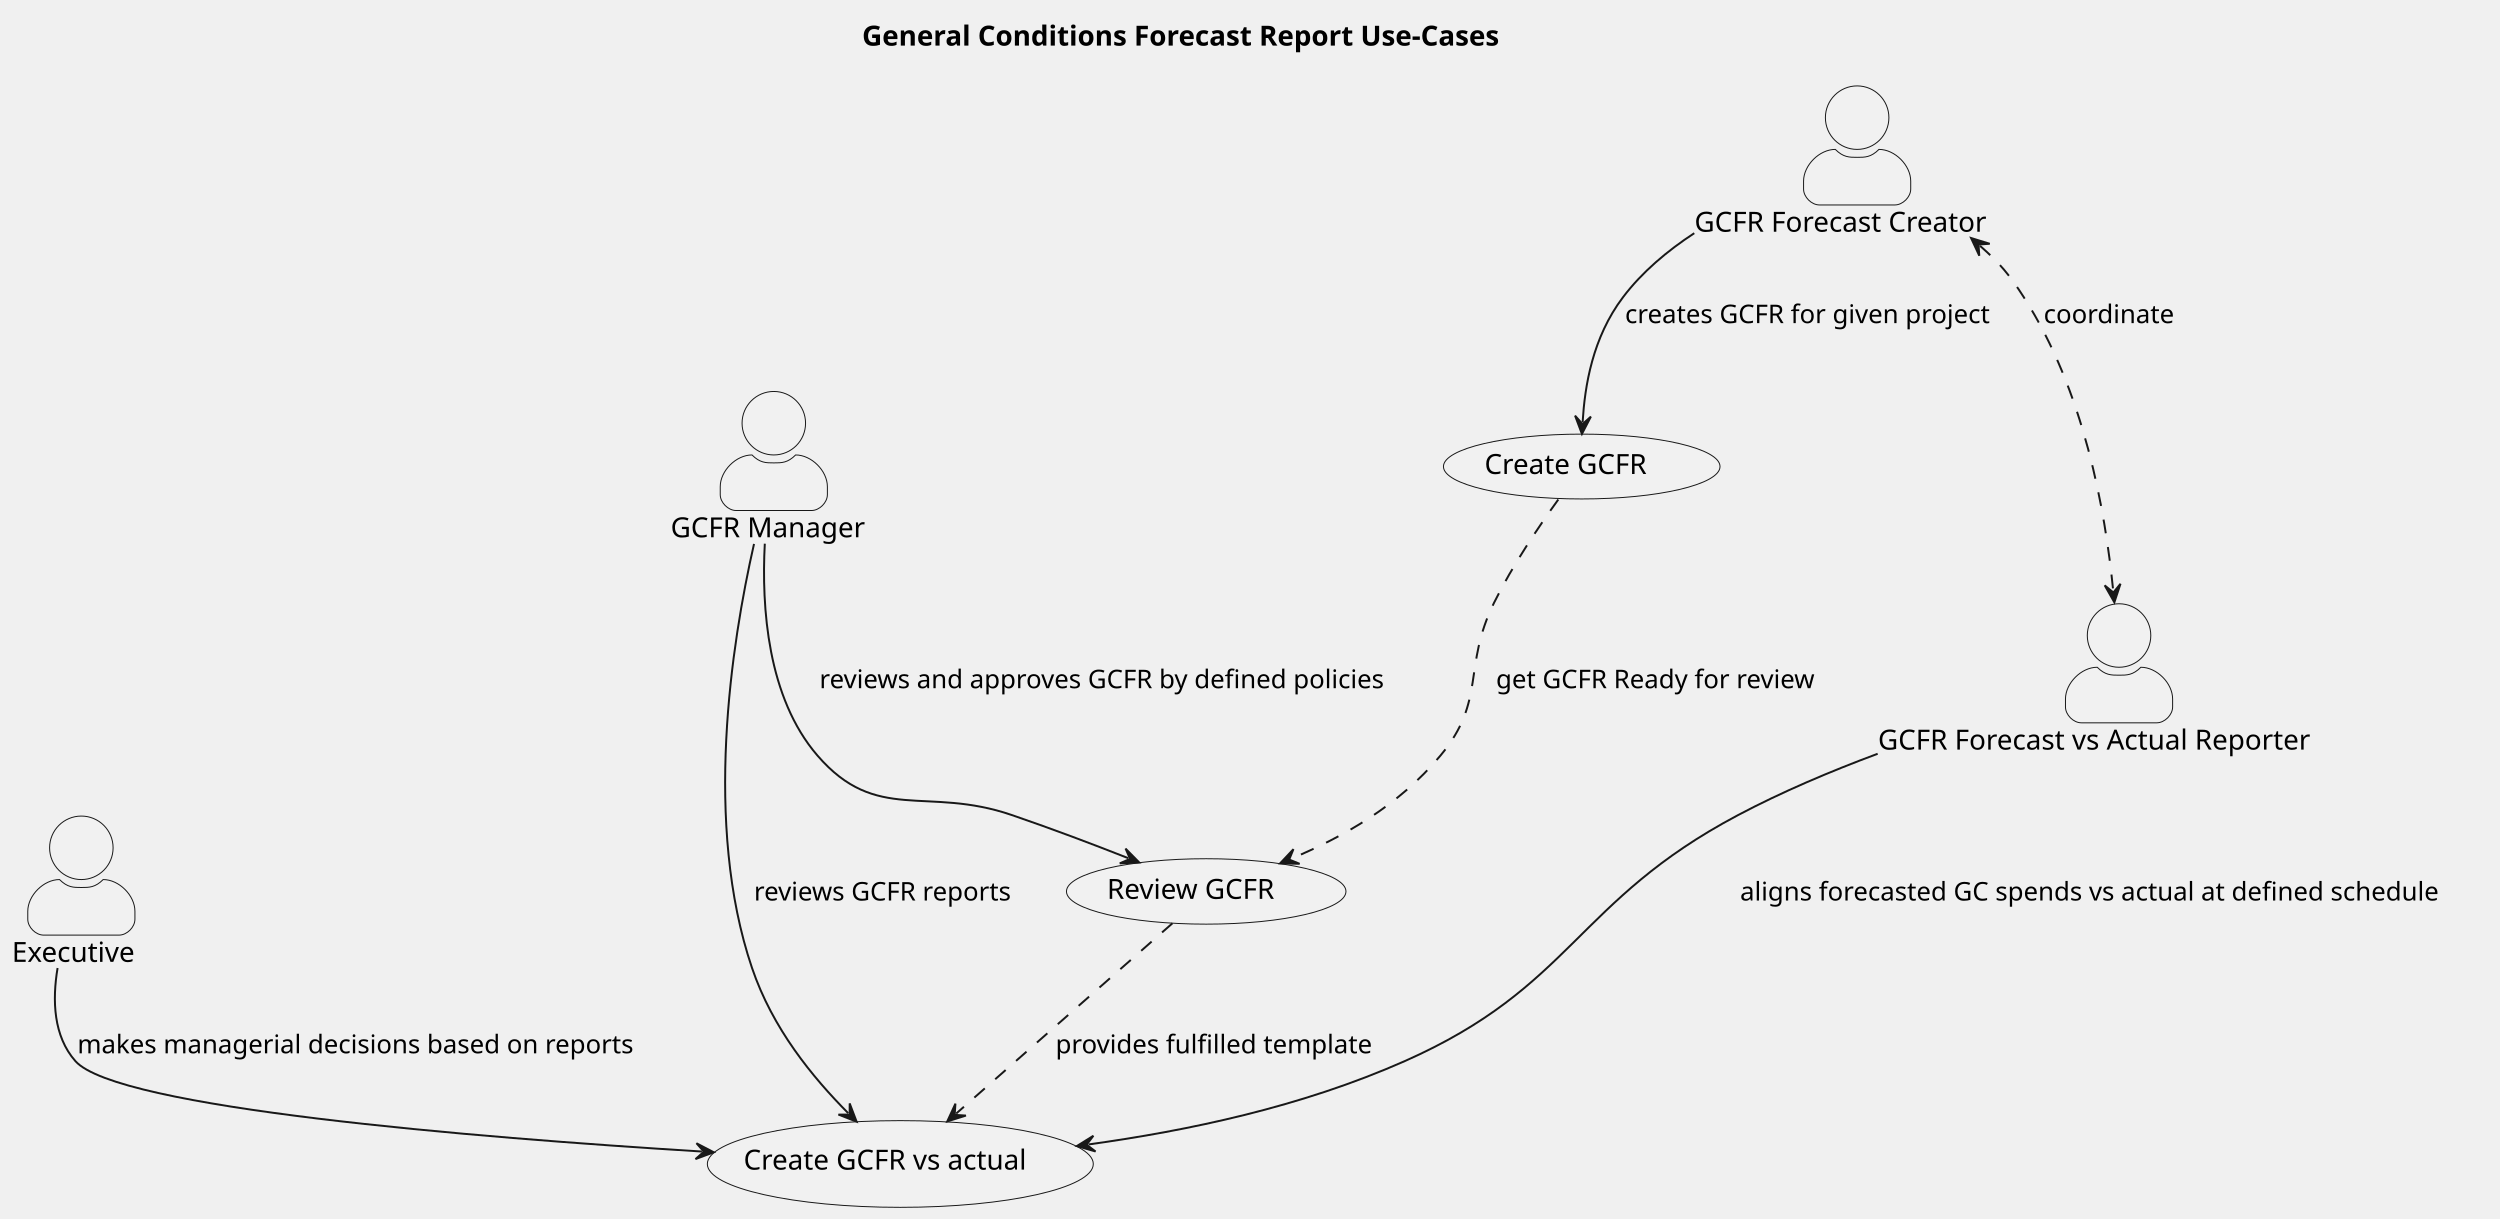
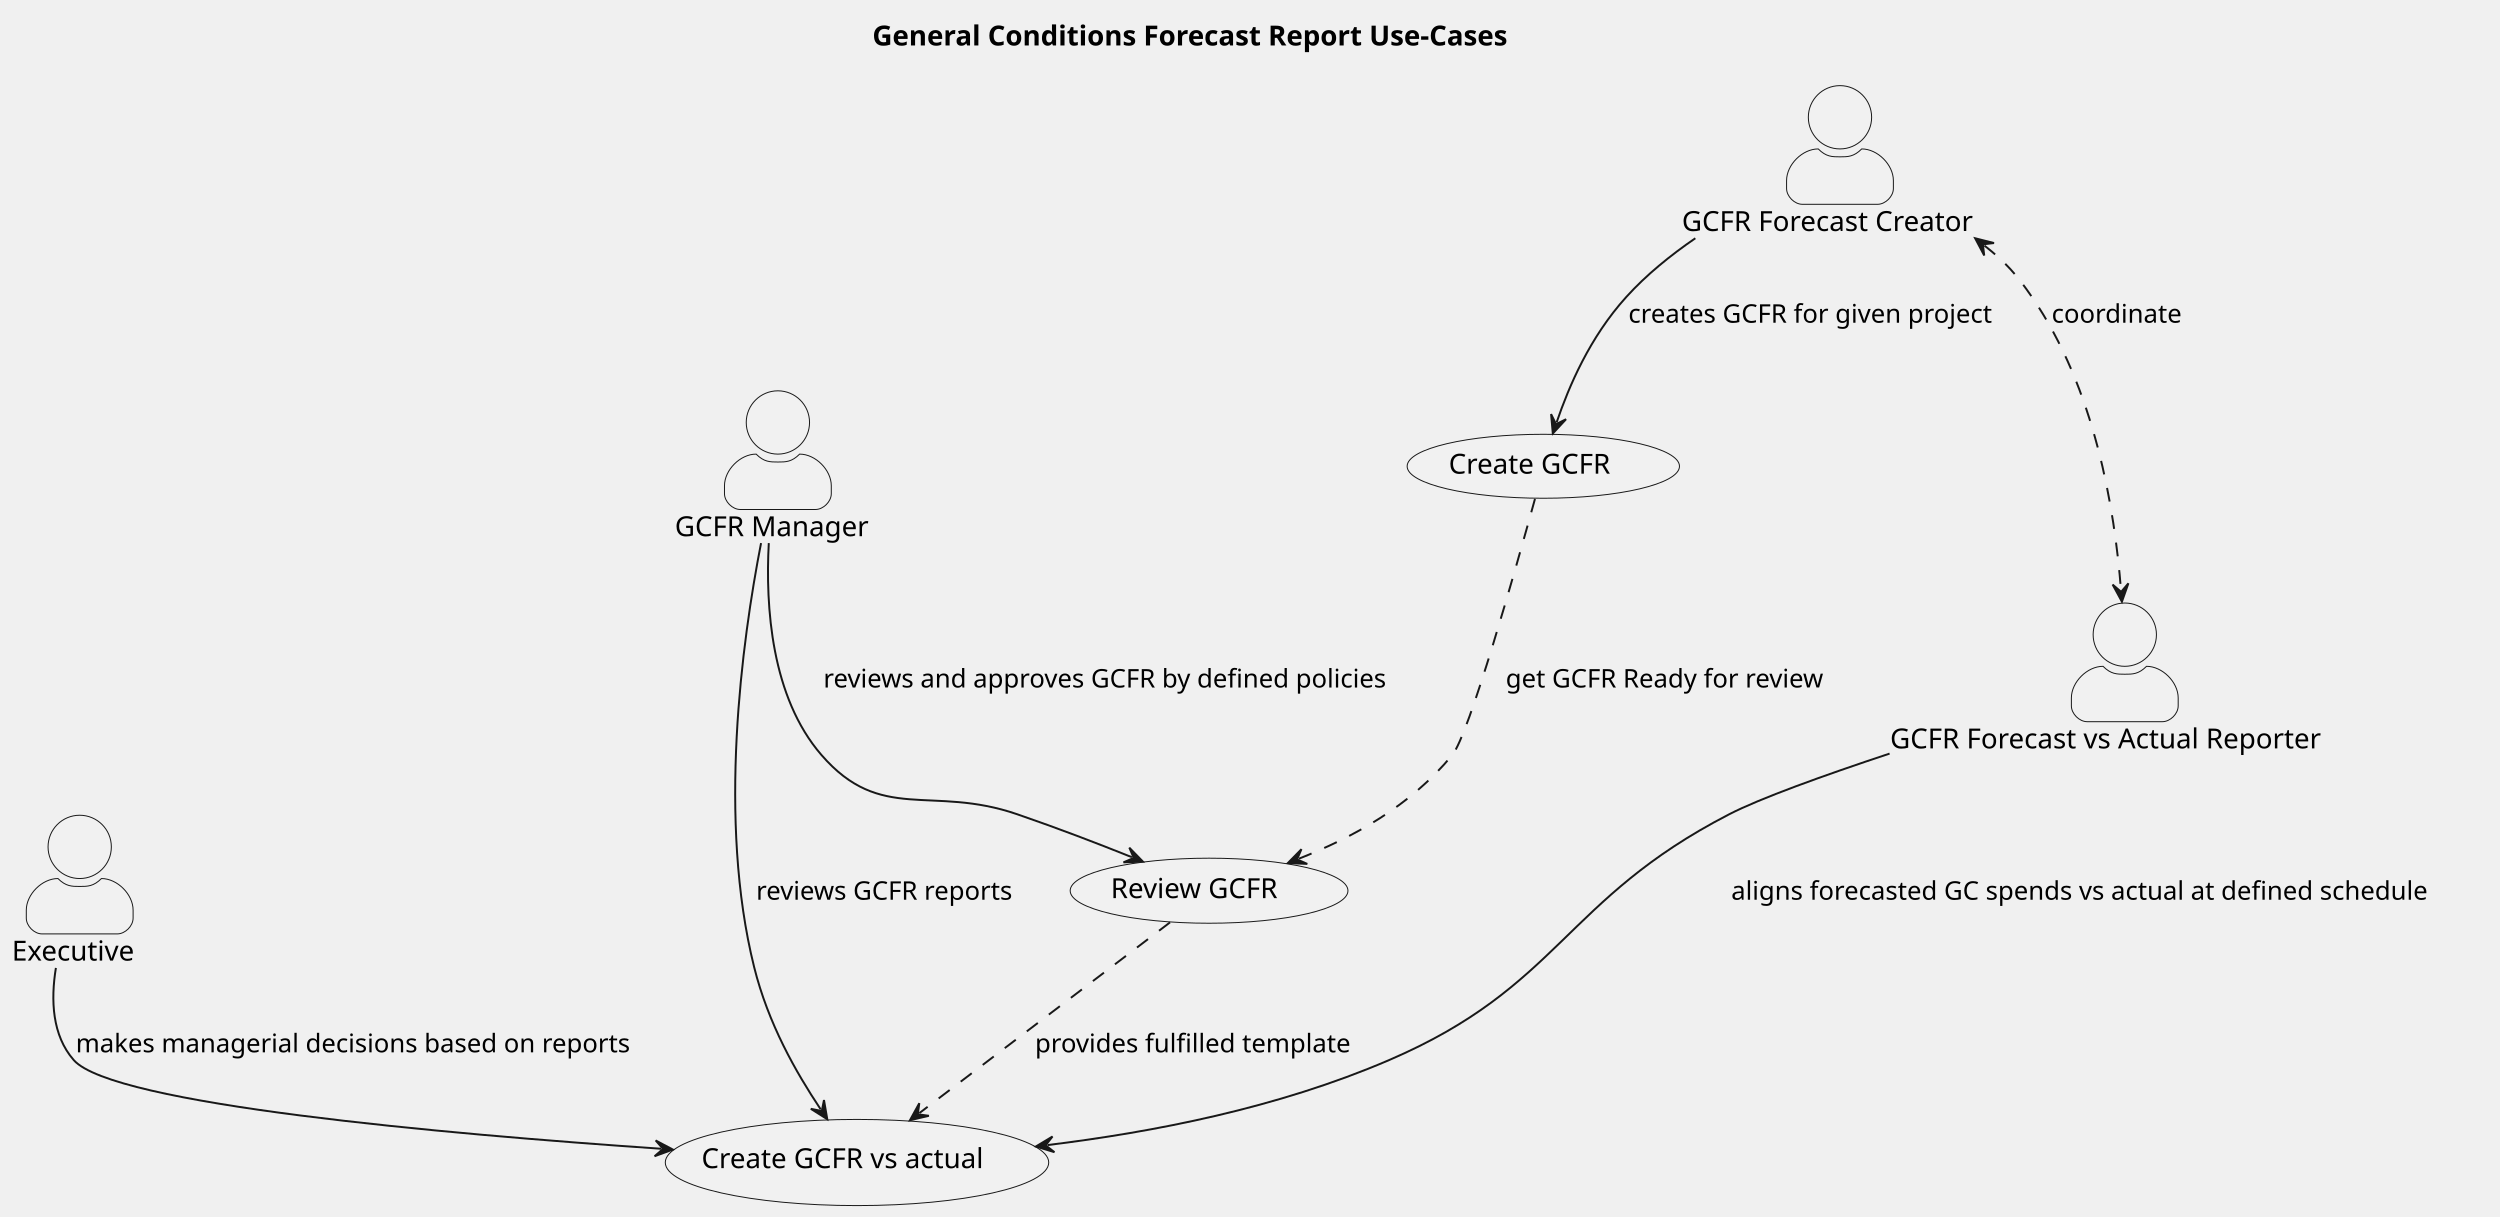
- <svg xmlns="http://www.w3.org/2000/svg" contentStyleType="text/css" height="614px" preserveAspectRatio="none" style="width:1260px;height:614px;background:#FFFFFF;" version="1.1" viewBox="0 0 1260 614" width="1260px" zoomAndPan="magnify">
+ <svg xmlns="http://www.w3.org/2000/svg" contentStyleType="text/css" data-diagram-type="DESCRIPTION" height="615px" preserveAspectRatio="none" style="width:1264px;height:615px;background:#FFFFFF;" version="1.1" viewBox="0 0 1264 615" width="1264px" zoomAndPan="magnify">
  <defs />
  <g>
-     <text fill="#000000" font-family="sans-serif" font-size="14" font-weight="bold" lengthAdjust="spacing" textLength="377" x="434.5" y="22.995">General Conditions Forecast Report Use-Cases</text>
+     <text fill="#000000" font-family="sans-serif" font-size="14" font-weight="bold" lengthAdjust="spacing" textLength="367.938" x="441.082" y="22.995">General Conditions Forecast Report Use-Cases</text>
    <g id="elem_CEO">
-       <ellipse cx="41" cy="427.297" fill="#F1F1F1" rx="16" ry="16" style="stroke:#181818;stroke-width:0.5;" />
-       <path d="M41,447.297 C45,447.297 48,447.297 52,443.297 C60,443.297 68,451.297 68,459.297 L68,463.297 C68,467.297 64,471.297 60,471.297 L22,471.297 C18,471.297 14,467.297 14,463.297 L14,459.297 C14,451.297 22,443.297 30,443.297 C34,447.297 37,447.297 41,447.297 " fill="#F1F1F1" style="stroke:#181818;stroke-width:0.5;" />
-       <text fill="#000000" font-family="sans-serif" font-size="14" lengthAdjust="spacing" textLength="70" x="6" y="484.792">Executive</text>
+       <ellipse cx="40.296" cy="428.187" fill="#F1F1F1" rx="16" ry="16" style="stroke:#181818;stroke-width:0.5;" />
+       <path d="M40.296,448.187 C44.296,448.187 47.296,448.187 51.296,444.187 C59.296,444.187 67.296,452.187 67.296,460.187 L67.296,464.187 C67.296,468.187 63.296,472.187 59.296,472.187 L21.296,472.187 C17.296,472.187 13.296,468.187 13.296,464.187 L13.296,460.187 C13.296,452.187 21.296,444.187 29.296,444.187 C33.296,448.187 36.296,448.187 40.296,448.187 " fill="#F1F1F1" style="stroke:#181818;stroke-width:0.5;" />
+       <text fill="#000000" font-family="sans-serif" font-size="14" lengthAdjust="spacing" textLength="68.592" x="6" y="485.682">Executive</text>
    </g>
    <g id="elem_Manager">
-       <ellipse cx="390" cy="213.297" fill="#F1F1F1" rx="16" ry="16" style="stroke:#181818;stroke-width:0.5;" />
-       <path d="M390,233.297 C394,233.297 397,233.297 401,229.297 C409,229.297 417,237.297 417,245.297 L417,249.297 C417,253.297 413,257.297 409,257.297 L371,257.297 C367,257.297 363,253.297 363,249.297 L363,245.297 C363,237.297 371,229.297 379,229.297 C383,233.297 386,233.297 390,233.297 " fill="#F1F1F1" style="stroke:#181818;stroke-width:0.5;" />
-       <text fill="#000000" font-family="sans-serif" font-size="14" lengthAdjust="spacing" textLength="104" x="338" y="270.792">GCFR Manager</text>
+       <ellipse cx="393.3" cy="213.597" fill="#F1F1F1" rx="16" ry="16" style="stroke:#181818;stroke-width:0.5;" />
+       <path d="M393.3,233.597 C397.3,233.597 400.3,233.597 404.3,229.597 C412.3,229.597 420.3,237.597 420.3,245.597 L420.3,249.597 C420.3,253.597 416.3,257.597 412.3,257.597 L374.3,257.597 C370.3,257.597 366.3,253.597 366.3,249.597 L366.3,245.597 C366.3,237.597 374.3,229.597 382.3,229.597 C386.3,233.597 389.3,233.597 393.3,233.597 " fill="#F1F1F1" style="stroke:#181818;stroke-width:0.5;" />
+       <text fill="#000000" font-family="sans-serif" font-size="14" lengthAdjust="spacing" textLength="104.221" x="341.19" y="271.092">GCFR Manager</text>
    </g>
    <g id="elem_Creator">
-       <ellipse cx="936" cy="59.297" fill="#F1F1F1" rx="16" ry="16" style="stroke:#181818;stroke-width:0.5;" />
-       <path d="M936,79.297 C940,79.297 943,79.297 947,75.297 C955,75.297 963,83.297 963,91.297 L963,95.297 C963,99.297 959,103.297 955,103.297 L917,103.297 C913,103.297 909,99.297 909,95.297 L909,91.297 C909,83.297 917,75.297 925,75.297 C929,79.297 932,79.297 936,79.297 " fill="#F1F1F1" style="stroke:#181818;stroke-width:0.5;" />
-       <text fill="#000000" font-family="sans-serif" font-size="14" lengthAdjust="spacing" textLength="164" x="854" y="116.792">GCFR Forecast Creator</text>
+       <ellipse cx="930.293" cy="59.297" fill="#F1F1F1" rx="16" ry="16" style="stroke:#181818;stroke-width:0.5;" />
+       <path d="M930.293,79.297 C934.293,79.297 937.293,79.297 941.293,75.297 C949.293,75.297 957.293,83.297 957.293,91.297 L957.293,95.297 C957.293,99.297 953.293,103.297 949.293,103.297 L911.293,103.297 C907.293,103.297 903.293,99.297 903.293,95.297 L903.293,91.297 C903.293,83.297 911.293,75.297 919.293,75.297 C923.293,79.297 926.293,79.297 930.293,79.297 " fill="#F1F1F1" style="stroke:#181818;stroke-width:0.5;" />
+       <text fill="#000000" font-family="sans-serif" font-size="14" lengthAdjust="spacing" textLength="159.886" x="850.35" y="116.792">GCFR Forecast Creator</text>
    </g>
    <g id="elem_Reporter">
-       <ellipse cx="1068" cy="320.297" fill="#F1F1F1" rx="16" ry="16" style="stroke:#181818;stroke-width:0.5;" />
-       <path d="M1068,340.297 C1072,340.297 1075,340.297 1079,336.297 C1087,336.297 1095,344.297 1095,352.297 L1095,356.297 C1095,360.297 1091,364.297 1087,364.297 L1049,364.297 C1045,364.297 1041,360.297 1041,356.297 L1041,352.297 C1041,344.297 1049,336.297 1057,336.297 C1061,340.297 1064,340.297 1068,340.297 " fill="#F1F1F1" style="stroke:#181818;stroke-width:0.5;" />
-       <text fill="#000000" font-family="sans-serif" font-size="14" lengthAdjust="spacing" textLength="243" x="946.5" y="377.792">GCFR Forecast vs Actual Reporter</text>
+       <ellipse cx="1074.292" cy="320.887" fill="#F1F1F1" rx="16" ry="16" style="stroke:#181818;stroke-width:0.5;" />
+       <path d="M1074.292,340.887 C1078.292,340.887 1081.292,340.887 1085.292,336.887 C1093.292,336.887 1101.292,344.887 1101.292,352.887 L1101.292,356.887 C1101.292,360.887 1097.292,364.887 1093.292,364.887 L1055.292,364.887 C1051.292,364.887 1047.292,360.887 1047.292,356.887 L1047.292,352.887 C1047.292,344.887 1055.292,336.887 1063.292,336.887 C1067.292,340.887 1070.292,340.887 1074.292,340.887 " fill="#F1F1F1" style="stroke:#181818;stroke-width:0.5;" />
+       <text fill="#000000" font-family="sans-serif" font-size="14" lengthAdjust="spacing" textLength="237.344" x="955.62" y="378.382">GCFR Forecast vs Actual Reporter</text>
    </g>
    <g id="elem_Create">
-       <ellipse cx="797.195" cy="235.136" fill="#F1F1F1" rx="69.695" ry="16.339" style="stroke:#181818;stroke-width:0.5;" />
-       <text fill="#000000" font-family="sans-serif" font-size="14" lengthAdjust="spacing" textLength="92" x="748.195" y="238.883">Create GCFR</text>
+       <ellipse cx="780.298" cy="235.746" fill="#F1F1F1" rx="68.848" ry="16.17" style="stroke:#181818;stroke-width:0.5;" />
+       <text fill="#000000" font-family="sans-serif" font-size="14" lengthAdjust="spacing" textLength="89.681" x="732.458" y="239.494">Create GCFR</text>
    </g>
    <g id="elem_Review">
-       <ellipse cx="607.933" cy="449.284" fill="#F1F1F1" rx="70.433" ry="16.487" style="stroke:#181818;stroke-width:0.5;" />
-       <text fill="#000000" font-family="sans-serif" font-size="14" lengthAdjust="spacing" textLength="94" x="557.933" y="453.031">Review GCFR</text>
+       <ellipse cx="611.304" cy="450.342" fill="#F1F1F1" rx="70.224" ry="16.445" style="stroke:#181818;stroke-width:0.5;" />
+       <text fill="#000000" font-family="sans-serif" font-size="14" lengthAdjust="spacing" textLength="93.434" x="561.587" y="454.089">Review GCFR</text>
    </g>
    <g id="elem_Report">
-       <ellipse cx="453.76" cy="586.649" fill="#F1F1F1" rx="97.26" ry="21.852" style="stroke:#181818;stroke-width:0.5;" />
-       <text fill="#000000" font-family="sans-serif" font-size="14" lengthAdjust="spacing" textLength="158" x="374.76" y="589.495">Create GCFR vs actual</text>
+       <ellipse cx="433.3" cy="587.763" fill="#F1F1F1" rx="96.93" ry="21.786" style="stroke:#181818;stroke-width:0.5;" />
+       <text fill="#000000" font-family="sans-serif" font-size="14" lengthAdjust="spacing" textLength="157.268" x="354.666" y="590.61">Create GCFR vs actual</text>
    </g>
    <g id="link_Creator_Create">
-       <path d="M853.913,117.524 C840.353,126.391 827.608,137.09 818,149.797 C802.593,170.175 798.733,194.483 797.646,212.724 " fill="none" id="Creator-to-Create" style="stroke:#181818;stroke-width:1.0;" />
-       <polygon fill="#181818" points="797.289,218.713,801.817,209.967,797.586,213.722,793.832,209.491,797.289,218.713" style="stroke:#181818;stroke-width:1.0;" />
-       <text fill="#000000" font-family="sans-serif" font-size="13" lengthAdjust="spacing" textLength="196" x="819" y="162.864">creates GCFR for given project</text>
+       <path d="M857.17,120.457 C844.57,129.087 832.32,139.027 822.3,150.097 C803.69,170.647 793.284,195.28 787.044,213.5 " fill="#FFFFFF" fill-opacity="0" id="Creator-to-Create" style="stroke:#181818;stroke-width:1;" />
+       <polygon fill="#181818" points="785.1,219.177,791.8,211.958,786.72,214.447,784.232,209.366,785.1,219.177" style="stroke:#181818;stroke-width:1;" />
+       <text fill="#000000" font-family="sans-serif" font-size="13" lengthAdjust="spacing" textLength="199.589" x="823.3" y="163.164">creates GCFR for given project</text>
    </g>
    <g id="link_Create_Review">
-       <path d="M785.383,251.749 C775.781,265.033 762.268,284.972 753,303.797 C736.983,336.333 749.202,352.925 726,380.797 C704.709,406.372 676.606,421.926 650.684,432.828 " fill="none" id="Create-to-Review" style="stroke:#181818;stroke-width:1.0;stroke-dasharray:7.0,7.0;" />
-       <polygon fill="#181818" points="645.153,435.154,655,435.352,649.762,433.216,651.898,427.978,645.153,435.154" style="stroke:#181818;stroke-width:1.0;" />
-       <text fill="#000000" font-family="sans-serif" font-size="13" lengthAdjust="spacing" textLength="174" x="754" y="346.864">get GCFR Ready for review</text>
+       <path d="M776.08,252.257 C766.39,287.517 742.74,371.407 734.3,381.687 C712.72,407.957 683.709,423.479 656.699,434.169 " fill="#FFFFFF" fill-opacity="0" id="Create-to-Review" style="stroke:#181818;stroke-width:1;stroke-dasharray:7.0,7.0;" />
+       <polygon fill="#181818" points="651.12,436.377,660.96,436.784,655.769,434.537,658.016,429.346,651.12,436.377" style="stroke:#181818;stroke-width:1;" />
+       <text fill="#000000" font-family="sans-serif" font-size="13" lengthAdjust="spacing" textLength="175.633" x="761.3" y="347.604">get GCFR Ready for review</text>
    </g>
    <g id="link_Manager_Review">
-       <path d="M385.459,274.012 C383.759,306.138 386.787,351.607 412,380.797 C441.775,415.269 466.926,395.982 510,410.797 C531.533,418.203 549.819,425.121 568.609,432.51 " fill="none" id="Manager-to-Review" style="stroke:#181818;stroke-width:1.0;" />
-       <polygon fill="#181818" points="574.193,434.706,567.281,427.69,569.54,432.876,564.354,435.135,574.193,434.706" style="stroke:#181818;stroke-width:1.0;" />
-       <text fill="#000000" font-family="sans-serif" font-size="13" lengthAdjust="spacing" textLength="304" x="413" y="346.864">reviews and approves GCFR by defined policies</text>
+       <path d="M388.7,274.587 C386.96,306.827 389.97,352.437 415.3,381.687 C445.39,416.447 470.83,396.697 514.3,411.687 C535.64,419.057 553.7,425.967 572.29,433.408 " fill="#FFFFFF" fill-opacity="0" id="Manager-to-Review" style="stroke:#181818;stroke-width:1;" />
+       <polygon fill="#181818" points="577.86,435.637,570.991,428.579,573.218,433.779,568.018,436.006,577.86,435.637" style="stroke:#181818;stroke-width:1;" />
+       <text fill="#000000" font-family="sans-serif" font-size="13" lengthAdjust="spacing" textLength="309.029" x="416.3" y="347.604">reviews and approves GCFR by defined policies</text>
    </g>
    <g id="link_Review_Report">
-       <path d="M590.931,465.316 C563.287,489.639 513.177,533.729 481.922,561.23 " fill="none" id="Review-to-Report" style="stroke:#181818;stroke-width:1.0;stroke-dasharray:7.0,7.0;" />
-       <polygon fill="#181818" points="477.417,565.193,486.816,562.251,481.171,561.89,481.532,556.245,477.417,565.193" style="stroke:#181818;stroke-width:1.0;" />
-       <text fill="#000000" font-family="sans-serif" font-size="13" lengthAdjust="spacing" textLength="167" x="532" y="530.864">provides fulfilled template</text>
+       <path d="M591.57,466.347 C559.52,490.727 500.905,535.334 464.835,562.774 " fill="#FFFFFF" fill-opacity="0" id="Review-to-Report" style="stroke:#181818;stroke-width:1;stroke-dasharray:7.0,7.0;" />
+       <polygon fill="#181818" points="460.06,566.407,469.645,564.141,464.039,563.38,464.801,557.774,460.06,566.407" style="stroke:#181818;stroke-width:1;" />
+       <text fill="#000000" font-family="sans-serif" font-size="13" lengthAdjust="spacing" textLength="170.917" x="523.3" y="532.054">provides fulfilled template</text>
    </g>
    <g id="link_Creator_Reporter">
-       <path d="M997.926,123.899 C1007.975,132.672 1012.94,138.77 1020,149.797 C1050.41,197.273 1060.963,256.837 1065.043,297.618 " fill="none" id="Creator-Reporter" style="stroke:#181818;stroke-width:1.0;stroke-dasharray:7.0,7.0;" />
-       <polygon fill="#181818" points="993.406,119.953,997.555,128.885,997.173,123.241,1002.817,122.859,993.406,119.953" style="stroke:#181818;stroke-width:1.0;" />
-       <polygon fill="#181818" points="1065.64,303.588,1068.724,294.234,1065.142,298.613,1060.764,295.031,1065.64,303.588" style="stroke:#181818;stroke-width:1.0;" />
-       <text fill="#000000" font-family="sans-serif" font-size="13" lengthAdjust="spacing" textLength="68" x="1030" y="162.864">coordinate</text>
+       <path d="M1003.334,124.168 C1014.194,132.718 1019.63,138.917 1027.3,150.097 C1059.31,196.787 1069.107,257.046 1072.367,298.236 " fill="#FFFFFF" fill-opacity="0" id="Creator-Reporter" style="stroke:#181818;stroke-width:1;stroke-dasharray:7.0,7.0;" />
+       <polygon fill="#181818" points="998.62,120.457,1003.217,129.167,1002.549,123.55,1008.166,122.881,998.62,120.457" style="stroke:#181818;stroke-width:1;" />
+       <polygon fill="#181818" points="1072.84,304.217,1076.117,294.929,1072.446,299.233,1068.142,295.56,1072.84,304.217" style="stroke:#181818;stroke-width:1;" />
+       <text fill="#000000" font-family="sans-serif" font-size="13" lengthAdjust="spacing" textLength="69.564" x="1037.3" y="163.164">coordinate</text>
    </g>
    <g id="link_Reporter_Report">
-       <path d="M946.34,379.898 C922.465,388.785 898.015,399.141 876,410.797 C793.984,454.223 792.85,497.21 708,534.797 C655.773,557.932 598.797,569.84 548.647,576.797 " fill="none" id="Reporter-to-Report" style="stroke:#181818;stroke-width:1.0;" />
-       <polygon fill="#181818" points="542.704,577.621,552.168,580.347,547.657,576.934,551.069,572.423,542.704,577.621" style="stroke:#181818;stroke-width:1.0;" />
-       <text fill="#000000" font-family="sans-serif" font-size="13" lengthAdjust="spacing" textLength="375" x="877" y="453.864">aligns forecasted GC spends vs actual at defined schedule</text>
+       <path d="M955.37,381.017 C921.64,392.217 889.85,403.667 874.3,411.687 C790.46,454.907 788.94,498.717 702.3,535.987 C645.65,560.347 583.275,572.333 529.665,578.943 " fill="#FFFFFF" fill-opacity="0" id="Reporter-to-Report" style="stroke:#181818;stroke-width:1;" />
+       <polygon fill="#181818" points="523.71,579.677,533.132,582.545,528.672,579.065,532.153,574.606,523.71,579.677" style="stroke:#181818;stroke-width:1;" />
+       <text fill="#000000" font-family="sans-serif" font-size="13" lengthAdjust="spacing" textLength="380.802" x="875.3" y="454.904">aligns forecasted GC spends vs actual at defined schedule</text>
    </g>
    <g id="link_Manager_Report">
-       <path d="M380.023,274.142 C368.612,324.43 354.461,415.357 379,487.797 C389.379,518.438 409.385,542.765 427.514,561.063 " fill="none" id="Manager-to-Report" style="stroke:#181818;stroke-width:1.0;" />
-       <polygon fill="#181818" points="431.737,565.326,428.244,556.117,428.218,561.774,422.561,561.748,431.737,565.326" style="stroke:#181818;stroke-width:1.0;" />
-       <text fill="#000000" font-family="sans-serif" font-size="13" lengthAdjust="spacing" textLength="139" x="380" y="453.864">reviews GCFR reports</text>
+       <path d="M384.79,274.587 C375.09,324.517 362.79,414.757 381.3,488.987 C388.41,517.527 402.271,541.895 414.941,560.895 " fill="#FFFFFF" fill-opacity="0" id="Manager-to-Report" style="stroke:#181818;stroke-width:1;" />
+       <polygon fill="#181818" points="418.27,565.887,416.605,556.18,415.496,561.727,409.949,560.618,418.27,565.887" style="stroke:#181818;stroke-width:1;" />
+       <text fill="#000000" font-family="sans-serif" font-size="13" lengthAdjust="spacing" textLength="140.74" x="382.3" y="454.904">reviews GCFR reports</text>
    </g>
    <g id="link_CEO_Report">
-       <path d="M29.019,487.883 C26.292,504.137 26.91,522.264 38,534.797 C58.975,558.501 237.631,573.171 353.765,580.376 " fill="none" id="CEO-to-Report" style="stroke:#181818;stroke-width:1.0;" />
-       <polygon fill="#181818" points="359.754,580.747,351.019,576.198,354.764,580.438,350.524,584.182,359.754,580.747" style="stroke:#181818;stroke-width:1.0;" />
-       <text fill="#000000" font-family="sans-serif" font-size="13" lengthAdjust="spacing" textLength="295" x="39" y="530.864">makes managerial decisions based on reports</text>
+       <path d="M28.26,489.387 C25.62,505.557 26.32,523.507 37.3,535.987 C57.01,558.397 223.494,573.227 334.224,580.807 " fill="#FFFFFF" fill-opacity="0" id="CEO-to-Report" style="stroke:#181818;stroke-width:1;" />
+       <polygon fill="#181818" points="340.21,581.217,331.504,576.612,335.222,580.875,330.958,584.593,340.21,581.217" style="stroke:#181818;stroke-width:1;" />
+       <text fill="#000000" font-family="sans-serif" font-size="13" lengthAdjust="spacing" textLength="299.768" x="38.3" y="532.054">makes managerial decisions based on reports</text>
    </g>
  </g>
</svg>
